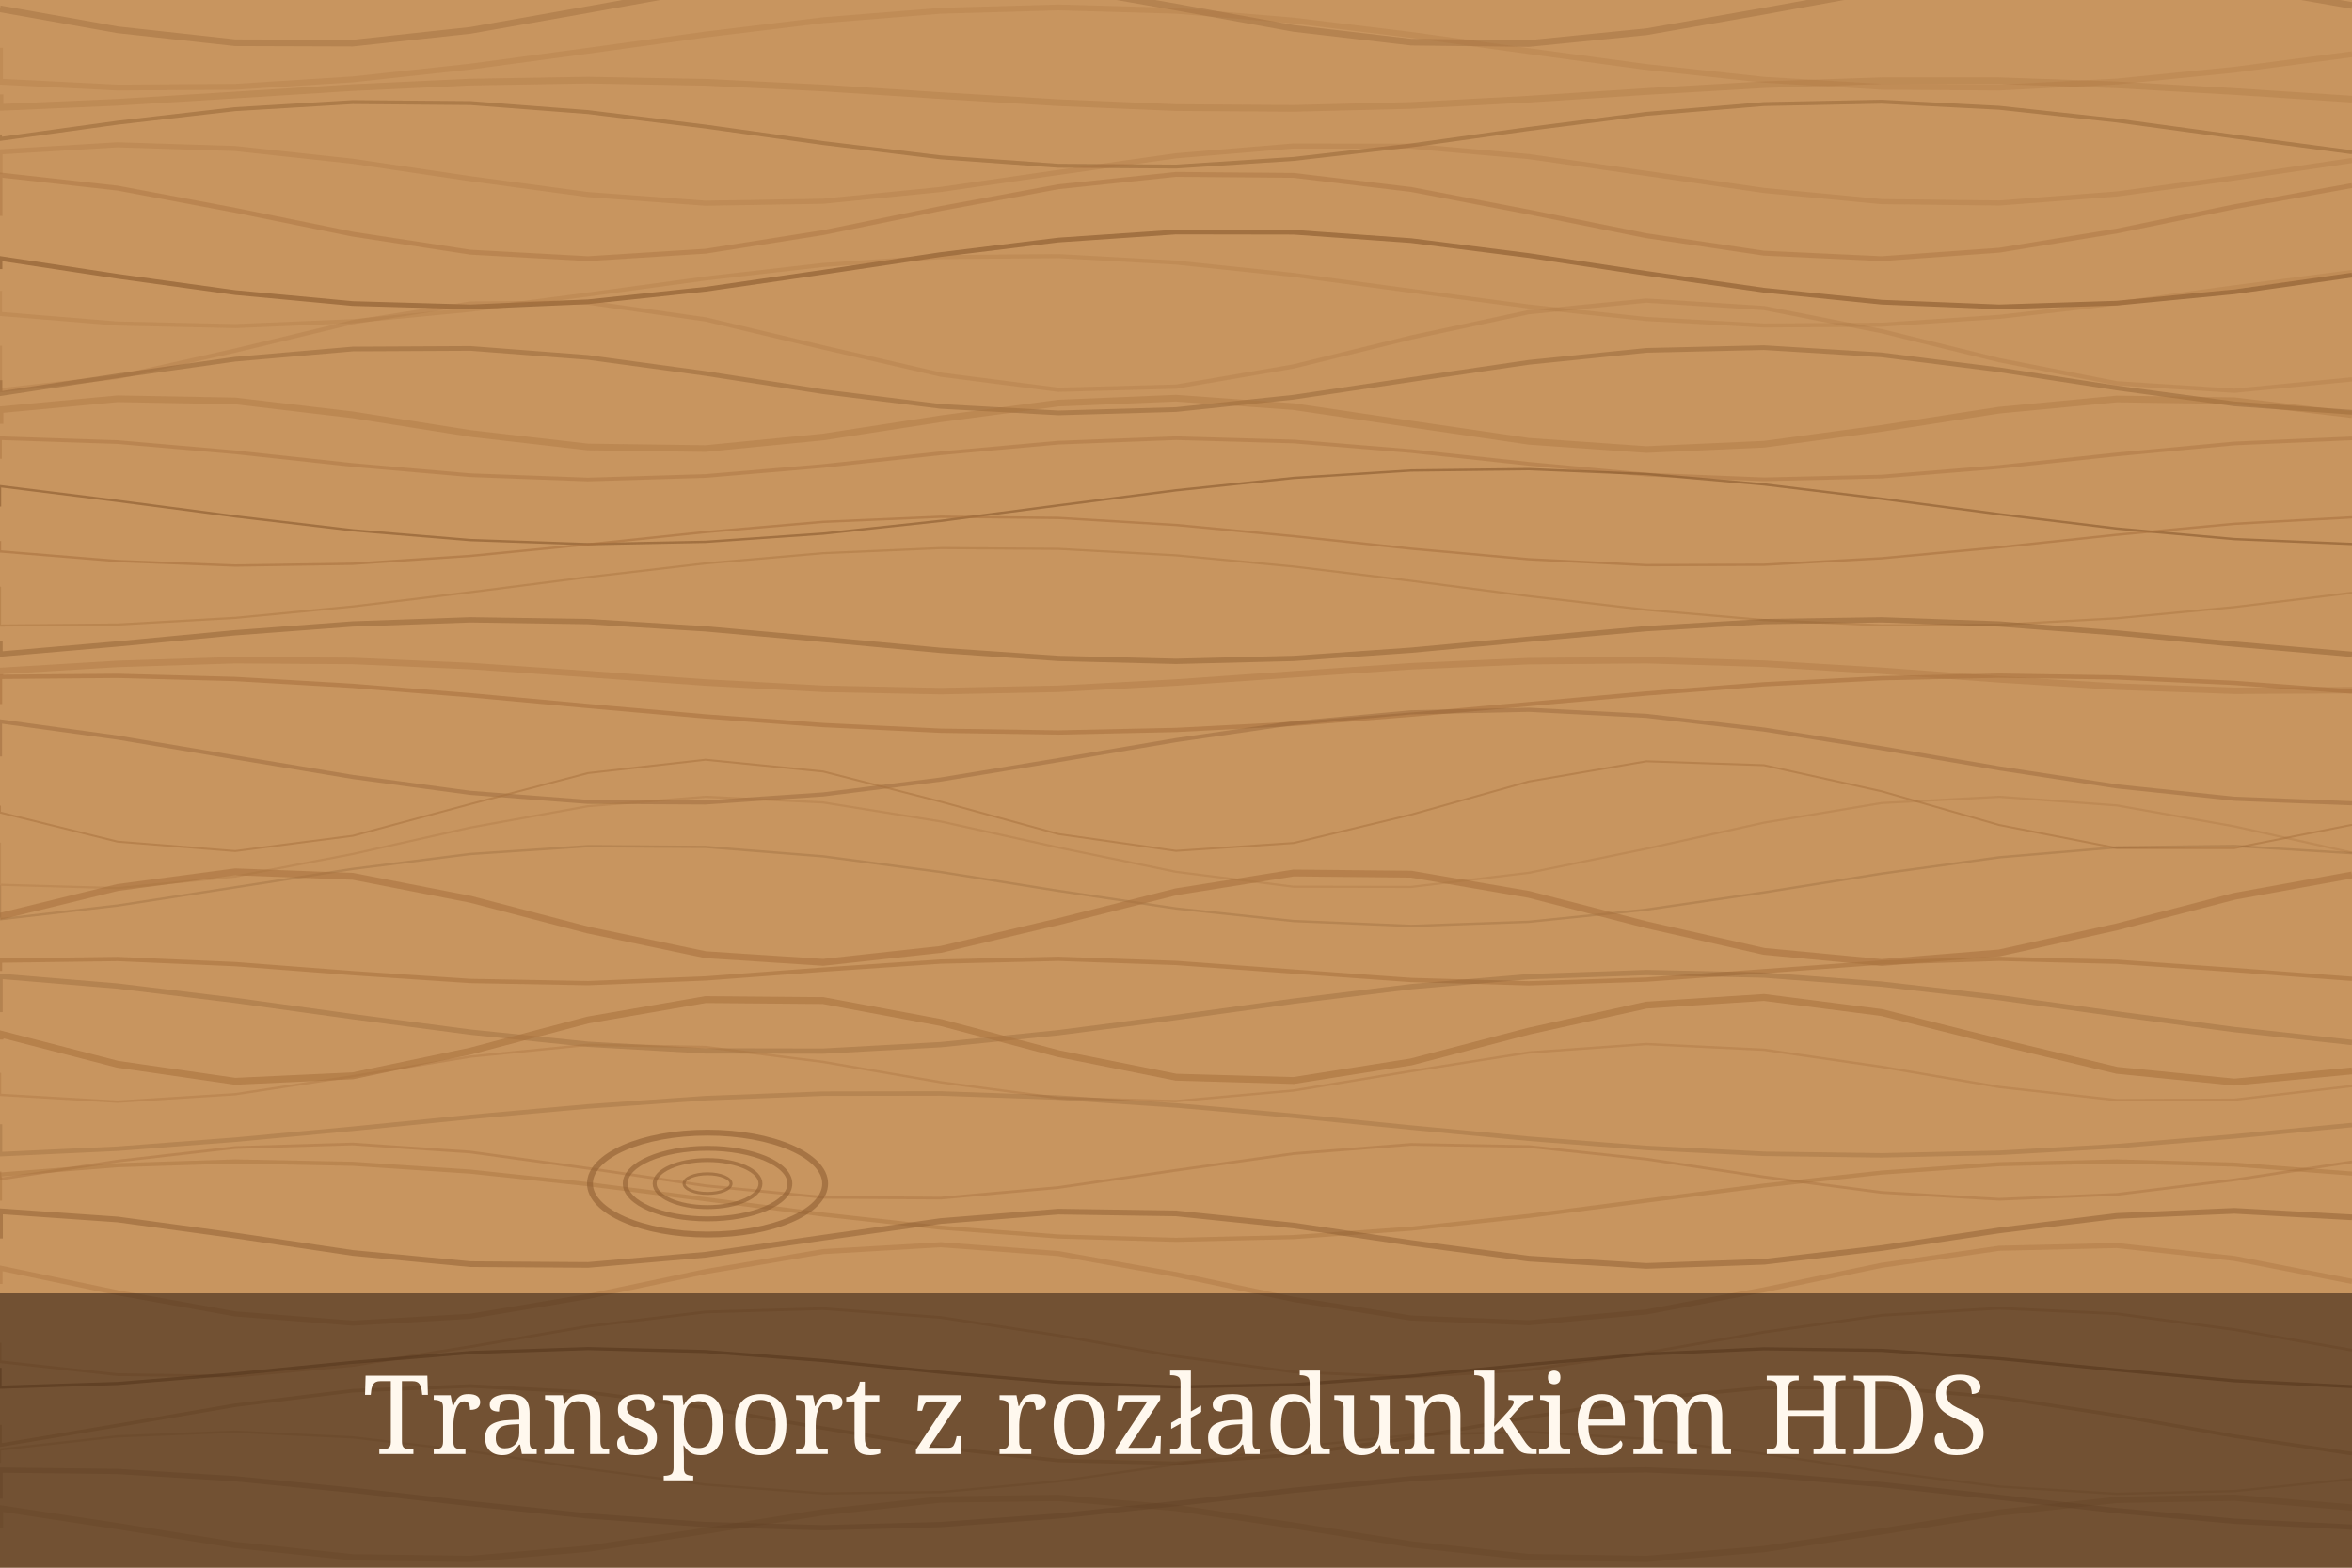
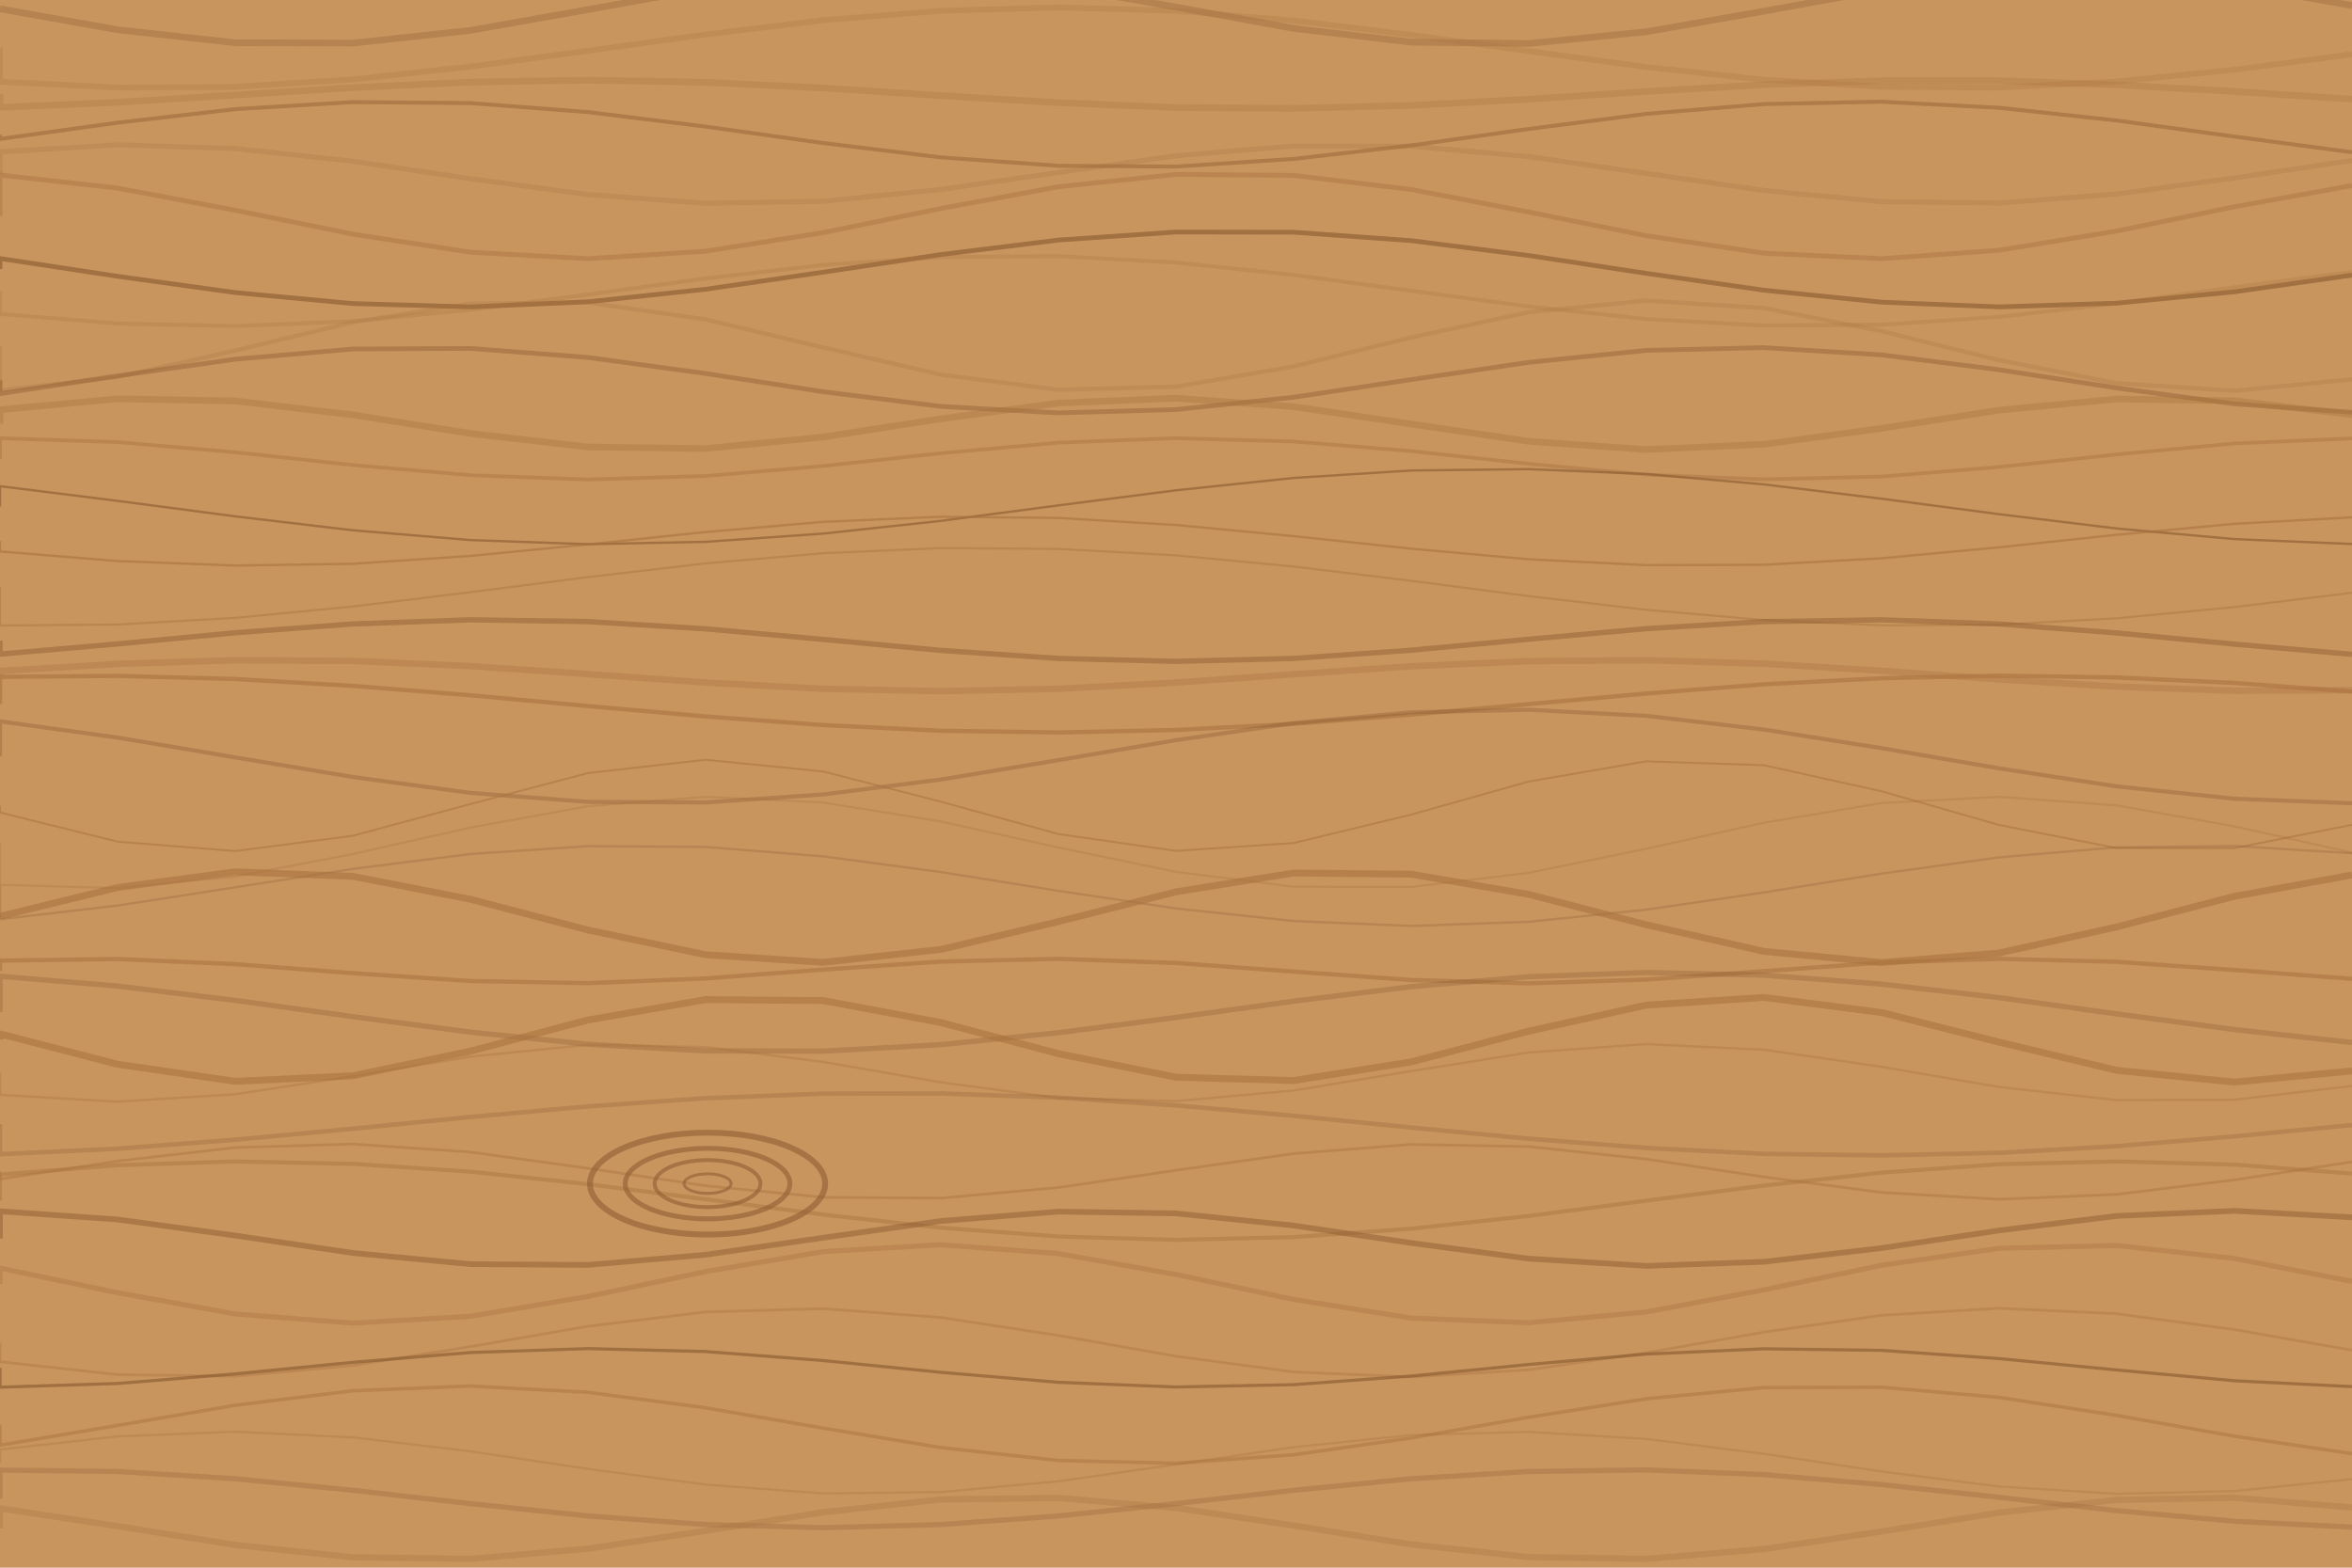
- <svg xmlns="http://www.w3.org/2000/svg" viewBox="0 0 1200 800" width="1200" height="800" role="img" aria-label="Transport z rozładunkiem HDS">
+ <svg xmlns="http://www.w3.org/2000/svg" viewBox="0 0 1200 800" width="1200" height="800" role="img" aria-label="Drewno">
  <rect width="1200" height="800" fill="#c8955f" />
  <path d="M0 4.5 L0 4.5 L60 15.2 L120 21.8 L180 22.0 L240 15.5 L300 4.9 L360 -5.9 L420 -12.8 L480 -13.2 L540 -6.9 L600 3.6 L660 14.5 L720 21.5 L780 22.2 L840 16.2 L900 5.7 L960 -5.2 L1020 -12.5 L1080 -13.4 L1140 -7.6 L1200 2.8" stroke="#8a5a2e" stroke-width="3.4" fill="none" opacity="0.31" />
  <path d="M0 24.4 L0 41.7 L60 44.7 L120 44.3 L180 40.5 L240 34.0 L300 25.9 L360 17.6 L420 10.3 L480 5.5 L540 3.8 L600 5.5 L660 10.5 L720 17.8 L780 26.1 L840 34.2 L900 40.7 L960 44.3 L1020 44.7 L1080 41.6 L1140 35.6 L1200 27.7" stroke="#a8713d" stroke-width="3.0" fill="none" opacity="0.25" />
  <path d="M0 48.2 L0 54.8 L60 52.2 L120 48.5 L180 44.7 L240 41.9 L300 40.9 L360 42.0 L420 44.9 L480 48.8 L540 52.4 L600 54.9 L660 55.3 L720 53.8 L780 50.6 L840 46.7 L900 43.2 L960 41.2 L1020 41.2 L1080 43.3 L1140 46.7 L1200 50.6" stroke="#a8713d" stroke-width="3.4" fill="none" opacity="0.30" />
  <path d="M0 68.6 L0 70.9 L60 62.6 L120 55.7 L180 52.1 L240 52.6 L300 57.2 L360 64.6 L420 73.0 L480 80.3 L540 84.6 L600 85.0 L660 81.1 L720 74.2 L780 65.8 L840 58.1 L900 53.1 L960 51.9 L1020 55.0 L1080 61.5 L1140 69.7 L1200 77.7" stroke="#8a5a2e" stroke-width="2.0" fill="none" opacity="0.44" />
  <path d="M0 88.9 L0 77.5 L60 73.9 L120 75.8 L180 82.3 L240 91.2 L300 99.3 L360 103.7 L420 102.7 L480 96.7 L540 88.0 L600 79.5 L660 74.5 L720 74.6 L780 79.9 L840 88.5 L900 97.2 L960 102.9 L1020 103.6 L1080 99.0 L1140 90.8 L1200 81.9" stroke="#a8713d" stroke-width="2.6" fill="none" opacity="0.28" />
  <path d="M0 110.2 L0 89.3 L60 96.0 L120 107.3 L180 119.5 L240 128.7 L300 132.0 L360 128.2 L420 118.7 L480 106.4 L540 95.3 L600 89.0 L660 89.5 L720 96.7 L780 108.2 L840 120.3 L900 129.2 L960 132.0 L1020 127.7 L1080 117.9 L1140 105.5 L1200 94.7" stroke="#a8713d" stroke-width="2.5" fill="none" opacity="0.42" />
  <path d="M0 137.3 L0 131.9 L60 141.0 L120 149.3 L180 154.9 L240 156.6 L300 154.0 L360 147.6 L420 138.9 L480 129.9 L540 122.5 L600 118.4 L660 118.5 L720 122.8 L780 130.4 L840 139.5 L900 148.1 L960 154.2 L1020 156.6 L1080 154.7 L1140 148.9 L1200 140.4" stroke="#8a5a2e" stroke-width="2.4" fill="none" opacity="0.62" />
  <path d="M0 148.4 L0 160.2 L60 165.1 L120 166.4 L180 163.9 L240 158.1 L300 150.3 L360 142.1 L420 135.2 L480 131.2 L540 130.7 L600 134.0 L660 140.3 L720 148.4 L780 156.4 L840 162.8 L900 166.1 L960 165.7 L1020 161.7 L1080 154.8 L1140 146.6 L1200 138.8" stroke="#a8713d" stroke-width="2.1" fill="none" opacity="0.25" />
  <path d="M0 176.4 L0 199.2 L60 192.4 L120 178.9 L180 164.4 L240 154.9 L300 154.4 L360 163.0 L420 177.3 L480 191.2 L540 198.9 L600 197.3 L660 187.0 L720 172.2 L780 159.3 L840 153.4 L900 157.2 L960 169.0 L1020 183.8 L1080 195.6 L1140 199.4 L1200 193.6" stroke="#a8713d" stroke-width="2.2" fill="none" opacity="0.26" />
  <path d="M0 194.0 L0 200.9 L60 191.8 L120 183.3 L180 178.1 L240 177.8 L300 182.4 L360 190.6 L420 199.9 L480 207.4 L540 210.7 L600 209.0 L660 202.7 L720 193.7 L780 184.9 L840 178.8 L900 177.4 L960 181.1 L1020 188.7 L1080 198.0 L1140 206.1 L1200 210.4" stroke="#8a5a2e" stroke-width="2.4" fill="none" opacity="0.41" />
  <path d="M0 216.3 L0 209.1 L60 203.5 L120 204.6 L180 211.7 L240 221.2 L300 228.1 L360 228.9 L420 223.0 L480 213.7 L540 205.7 L600 203.2 L660 207.5 L720 216.4 L780 225.2 L840 229.4 L900 226.7 L960 218.6 L1020 209.3 L1080 203.6 L1140 204.5 L1200 211.6" stroke="#a8713d" stroke-width="3.4" fill="none" opacity="0.37" />
  <path d="M0 234.1 L0 223.6 L60 225.6 L120 230.8 L180 237.3 L240 242.5 L300 244.7 L360 242.9 L420 237.8 L480 231.3 L540 225.9 L600 223.6 L660 225.3 L720 230.2 L780 236.7 L840 242.2 L900 244.6 L960 243.2 L1020 238.3 L1080 231.9 L1140 226.3 L1200 223.7" stroke="#a8713d" stroke-width="1.9" fill="none" opacity="0.42" />
  <path d="M0 258.5 L0 248.1 L60 255.6 L120 263.5 L180 270.6 L240 275.6 L300 277.7 L360 276.5 L420 272.3 L480 265.8 L540 257.9 L600 250.2 L660 243.9 L720 240.1 L780 239.4 L840 241.9 L900 247.2 L960 254.5 L1020 262.4 L1080 269.7 L1140 275.1 L1200 277.6" stroke="#8a5a2e" stroke-width="1.2" fill="none" opacity="0.61" />
  <path d="M0 276.1 L0 281.4 L60 286.3 L120 288.6 L180 287.7 L240 283.7 L300 277.8 L360 271.5 L420 266.3 L480 263.7 L540 264.3 L600 267.9 L660 273.6 L720 280.0 L780 285.4 L840 288.4 L900 288.2 L960 284.9 L1020 279.3 L1080 272.9 L1140 267.3 L1200 264.0" stroke="#a8713d" stroke-width="1.2" fill="none" opacity="0.57" />
  <path d="M0 299.4 L0 319.2 L60 318.7 L120 315.3 L180 309.5 L240 302.2 L300 294.5 L360 287.5 L420 282.3 L480 279.7 L540 280.1 L600 283.4 L660 289.1 L720 296.4 L780 304.2 L840 311.2 L900 316.4 L960 319.1 L1020 318.8 L1080 315.5 L1140 309.8 L1200 302.5" stroke="#a8713d" stroke-width="1.1" fill="none" opacity="0.43" />
  <path d="M0 326.9 L0 333.8 L60 328.6 L120 322.9 L180 318.4 L240 316.3 L300 317.2 L360 320.9 L420 326.3 L480 331.9 L540 336.0 L600 337.5 L660 336.0 L720 331.8 L780 326.2 L840 320.8 L900 317.2 L960 316.3 L1020 318.4 L1080 323.0 L1140 328.7 L1200 333.9" stroke="#8a5a2e" stroke-width="2.7" fill="none" opacity="0.45" />
  <path d="M0 344.7 L0 342.4 L60 338.8 L120 336.9 L180 337.3 L240 339.9 L300 344.0 L360 348.3 L420 351.5 L480 352.7 L540 351.5 L600 348.3 L660 344.1 L720 340.0 L780 337.4 L840 336.9 L900 338.7 L960 342.3 L1020 346.7 L1080 350.4 L1140 352.5 L1200 352.2" stroke="#a8713d" stroke-width="3.3" fill="none" opacity="0.36" />
  <path d="M0 359.3 L0 345.4 L60 344.9 L120 346.5 L180 350.0 L240 354.8 L300 360.3 L360 365.6 L420 370.0 L480 372.9 L540 373.8 L600 372.5 L660 369.4 L720 364.7 L780 359.3 L840 353.9 L900 349.2 L960 346.1 L1020 344.8 L1080 345.7 L1140 348.5 L1200 352.9" stroke="#a8713d" stroke-width="2.2" fill="none" opacity="0.57" />
  <path d="M0 386.0 L0 368.1 L60 376.4 L120 386.5 L180 396.5 L240 404.6 L300 409.2 L360 409.5 L420 405.4 L480 397.8 L540 387.9 L600 377.7 L660 369.0 L720 363.5 L780 362.2 L840 365.3 L900 372.3 L960 381.8 L1020 392.1 L1080 401.3 L1140 407.6 L1200 409.9" stroke="#8a5a2e" stroke-width="2.1" fill="none" opacity="0.36" />
  <path d="M0 411.1 L0 414.6 L60 429.5 L120 434.3 L180 426.5 L240 410.3 L300 394.5 L360 387.7 L420 393.7 L480 409.1 L540 425.6 L600 434.2 L660 430.2 L720 415.7 L780 398.8 L840 388.5 L900 390.5 L960 403.8 L1020 421.0 L1080 432.8 L1140 432.8 L1200 420.9" stroke="#a8713d" stroke-width="1.0" fill="none" opacity="0.53" />
  <path d="M0 430.0 L0 451.5 L60 453.2 L120 447.3 L180 435.8 L240 422.3 L300 411.4 L360 406.6 L420 409.5 L480 419.2 L540 432.5 L600 444.9 L660 452.5 L720 452.6 L780 445.4 L840 433.1 L900 419.8 L960 409.8 L1020 406.6 L1080 411.0 L1140 421.7 L1200 435.1" stroke="#a8713d" stroke-width="1.1" fill="none" opacity="0.31" />
  <path d="M0 451.9 L0 469.1 L60 462.1 L120 452.8 L180 443.4 L240 435.8 L300 431.8 L360 432.2 L420 437.0 L480 445.0 L540 454.6 L600 463.6 L660 470.0 L720 472.5 L780 470.4 L840 464.2 L900 455.4 L960 445.8 L1020 437.5 L1080 432.4 L1140 431.7 L1200 435.4" stroke="#8a5a2e" stroke-width="1.2" fill="none" opacity="0.28" />
  <path d="M0 467.8 L0 467.6 L60 452.9 L120 444.9 L180 447.2 L240 458.9 L300 474.6 L360 487.2 L420 491.1 L480 484.5 L540 470.3 L600 455.1 L660 445.5 L720 446.1 L780 456.4 L840 471.9 L900 485.5 L960 491.2 L1020 486.3 L1080 473.0 L1140 457.4 L1200 446.5" stroke="#a8713d" stroke-width="3.5" fill="none" opacity="0.56" />
  <path d="M0 495.5 L0 490.2 L60 489.4 L120 492.0 L180 496.6 L240 500.6 L300 501.7 L360 499.3 L420 494.8 L480 490.7 L540 489.3 L600 491.4 L660 495.8 L720 500.1 L780 501.8 L840 499.9 L900 495.6 L960 491.2 L1020 489.3 L1080 490.8 L1140 495.0 L1200 499.5" stroke="#a8713d" stroke-width="2.2" fill="none" opacity="0.55" />
  <path d="M0 516.5 L0 498.2 L60 503.2 L120 510.5 L180 518.8 L240 526.7 L300 532.9 L360 536.3 L420 536.4 L480 533.1 L540 527.0 L600 519.2 L660 510.9 L720 503.5 L780 498.4 L840 496.3 L900 497.6 L960 502.2 L1020 509.1 L1080 517.4 L1140 525.4 L1200 532.0" stroke="#8a5a2e" stroke-width="2.7" fill="none" opacity="0.32" />
  <path d="M0 530.5 L0 527.6 L60 543.1 L120 551.8 L180 549.0 L240 536.4 L300 520.5 L360 510.1 L420 510.6 L480 521.8 L540 537.7 L600 549.7 L660 551.4 L720 541.9 L780 526.2 L840 512.9 L900 509.0 L960 516.7 L1020 531.8 L1080 546.2 L1140 552.2 L1200 546.5" stroke="#a8713d" stroke-width="3.5" fill="none" opacity="0.58" />
  <path d="M0 547.5 L0 558.7 L60 562.2 L120 558.4 L180 549.2 L240 539.2 L300 533.2 L360 534.3 L420 541.9 L480 552.3 L540 560.3 L600 561.9 L660 556.5 L720 546.6 L780 537.1 L840 532.8 L900 535.7 L960 544.4 L1020 554.7 L1080 561.4 L1140 561.2 L1200 554.2" stroke="#a8713d" stroke-width="1.2" fill="none" opacity="0.36" />
  <path d="M0 573.7 L0 589.0 L60 586.2 L120 581.6 L180 576.0 L240 570.0 L300 564.6 L360 560.4 L420 558.1 L480 558.0 L540 560.1 L600 564.1 L660 569.4 L720 575.4 L780 581.1 L840 585.8 L900 588.8 L960 589.6 L1020 588.3 L1080 584.9 L1140 579.9 L1200 574.1" stroke="#8a5a2e" stroke-width="2.3" fill="none" opacity="0.28" />
  <path d="M0 597.8 L0 601.7 L60 592.5 L120 585.6 L180 583.8 L240 587.9 L300 596.2 L360 605.1 L420 611.0 L480 611.4 L540 606.0 L600 597.2 L660 588.7 L720 584.0 L780 585.1 L840 591.5 L900 600.6 L960 608.5 L1020 612.0 L1080 609.5 L1140 602.1 L1200 592.9" stroke="#a8713d" stroke-width="1.4" fill="none" opacity="0.42" />
  <path d="M0 612.7 L0 599.4 L60 594.6 L120 592.7 L180 593.9 L240 597.9 L300 604.3 L360 612.0 L420 619.8 L480 626.5 L540 631.0 L600 632.7 L660 631.3 L720 627.0 L780 620.5 L840 612.7 L900 605.0 L960 598.4 L1020 594.1 L1080 592.7 L1140 594.3 L1200 598.9" stroke="#a8713d" stroke-width="2.1" fill="none" opacity="0.43" />
  <path d="M0 632.0 L0 618.1 L60 622.3 L120 630.5 L180 639.4 L240 645.1 L300 645.5 L360 640.3 L420 631.6 L480 623.1 L540 618.3 L600 619.2 L660 625.4 L720 634.3 L780 642.3 L840 646.0 L900 643.9 L960 636.9 L1020 627.9 L1080 620.5 L1140 617.9 L1200 621.2" stroke="#8a5a2e" stroke-width="2.9" fill="none" opacity="0.47" />
  <path d="M0 655.2 L0 647.1 L60 659.7 L120 670.5 L180 675.2 L240 671.7 L300 661.6 L360 648.9 L420 638.7 L480 635.2 L540 639.7 L600 650.4 L660 663.1 L720 672.6 L780 675.0 L840 669.5 L900 658.2 L960 645.7 L1020 637.0 L1080 635.6 L1140 642.2 L1200 653.9" stroke="#a8713d" stroke-width="2.6" fill="none" opacity="0.38" />
  <path d="M0 685.2 L0 694.9 L60 701.5 L120 702.3 L180 696.8 L240 687.2 L300 676.8 L360 669.5 L420 667.8 L480 672.3 L540 681.5 L600 692.1 L660 700.1 L720 702.7 L780 699.0 L840 690.3 L900 679.8 L960 671.2 L1020 667.6 L1080 670.4 L1140 678.5 L1200 689.0" stroke="#a8713d" stroke-width="1.4" fill="none" opacity="0.38" />
  <path d="M0 698.0 L0 707.9 L60 706.0 L120 701.1 L180 695.2 L240 690.2 L300 688.2 L360 689.7 L420 694.3 L480 700.3 L540 705.4 L600 707.8 L660 706.6 L720 702.2 L780 696.3 L840 691.0 L900 688.3 L960 689.1 L1020 693.3 L1080 699.1 L1140 704.6 L1200 707.6" stroke="#8a5a2e" stroke-width="1.6" fill="none" opacity="0.63" />
  <path d="M0 727.1 L0 737.5 L60 727.4 L120 717.1 L180 709.7 L240 707.3 L300 710.5 L360 718.4 L420 728.8 L480 738.7 L540 745.3 L600 746.7 L660 742.4 L720 733.8 L780 723.2 L840 713.8 L900 708.1 L960 707.9 L1020 713.1 L1080 722.3 L1140 732.9 L1200 741.8" stroke="#a8713d" stroke-width="1.8" fill="none" opacity="0.47" />
  <path d="M0 746.5 L0 739.7 L60 733.0 L120 730.6 L180 733.5 L240 740.6 L300 749.6 L360 757.6 L420 762.1 L480 761.4 L540 755.9 L600 747.3 L660 738.5 L720 732.3 L780 730.7 L840 734.3 L900 741.9 L960 750.9 L1020 758.6 L1080 762.3 L1140 760.9 L1200 754.8" stroke="#a8713d" stroke-width="1.2" fill="none" opacity="0.32" />
  <path d="M0 764.8 L0 750.2 L60 750.9 L120 754.6 L180 760.5 L240 767.3 L300 773.6 L360 778.0 L420 779.6 L480 778.0 L540 773.6 L600 767.3 L660 760.5 L720 754.6 L780 750.9 L840 750.1 L900 752.5 L960 757.6 L1020 764.1 L1080 770.9 L1140 776.3 L1200 779.3" stroke="#8a5a2e" stroke-width="2.7" fill="none" opacity="0.26" />
  <path d="M0 780.0 L0 769.7 L60 778.8 L120 788.4 L180 794.7 L240 795.5 L300 790.3 L360 781.2 L420 771.7 L480 765.2 L540 764.4 L600 769.5 L660 778.5 L720 788.1 L780 794.6 L840 795.5 L900 790.5 L960 781.5 L1020 771.9 L1080 765.4 L1140 764.3 L1200 769.3" stroke="#a8713d" stroke-width="3.2" fill="none" opacity="0.33" />
  <ellipse cx="361" cy="604" rx="60" ry="26" fill="none" stroke="#8a5a2e" stroke-width="3" opacity="0.55" />
  <ellipse cx="361" cy="604" rx="42" ry="18" fill="none" stroke="#8a5a2e" stroke-width="2.5" opacity="0.55" />
  <ellipse cx="361" cy="604" rx="27" ry="12" fill="none" stroke="#8a5a2e" stroke-width="2" opacity="0.55" />
  <ellipse cx="361" cy="604" rx="12" ry="5" fill="none" stroke="#8a5a2e" stroke-width="1.5" opacity="0.55" />
-   <rect x="0" y="660" width="1200" height="140" fill="#2b1a0e" opacity="0.55" />
-   <text x="600" y="742" font-family="Georgia, serif" font-size="56" fill="#fff8ee" text-anchor="middle">Transport z rozładunkiem HDS</text>
</svg>
